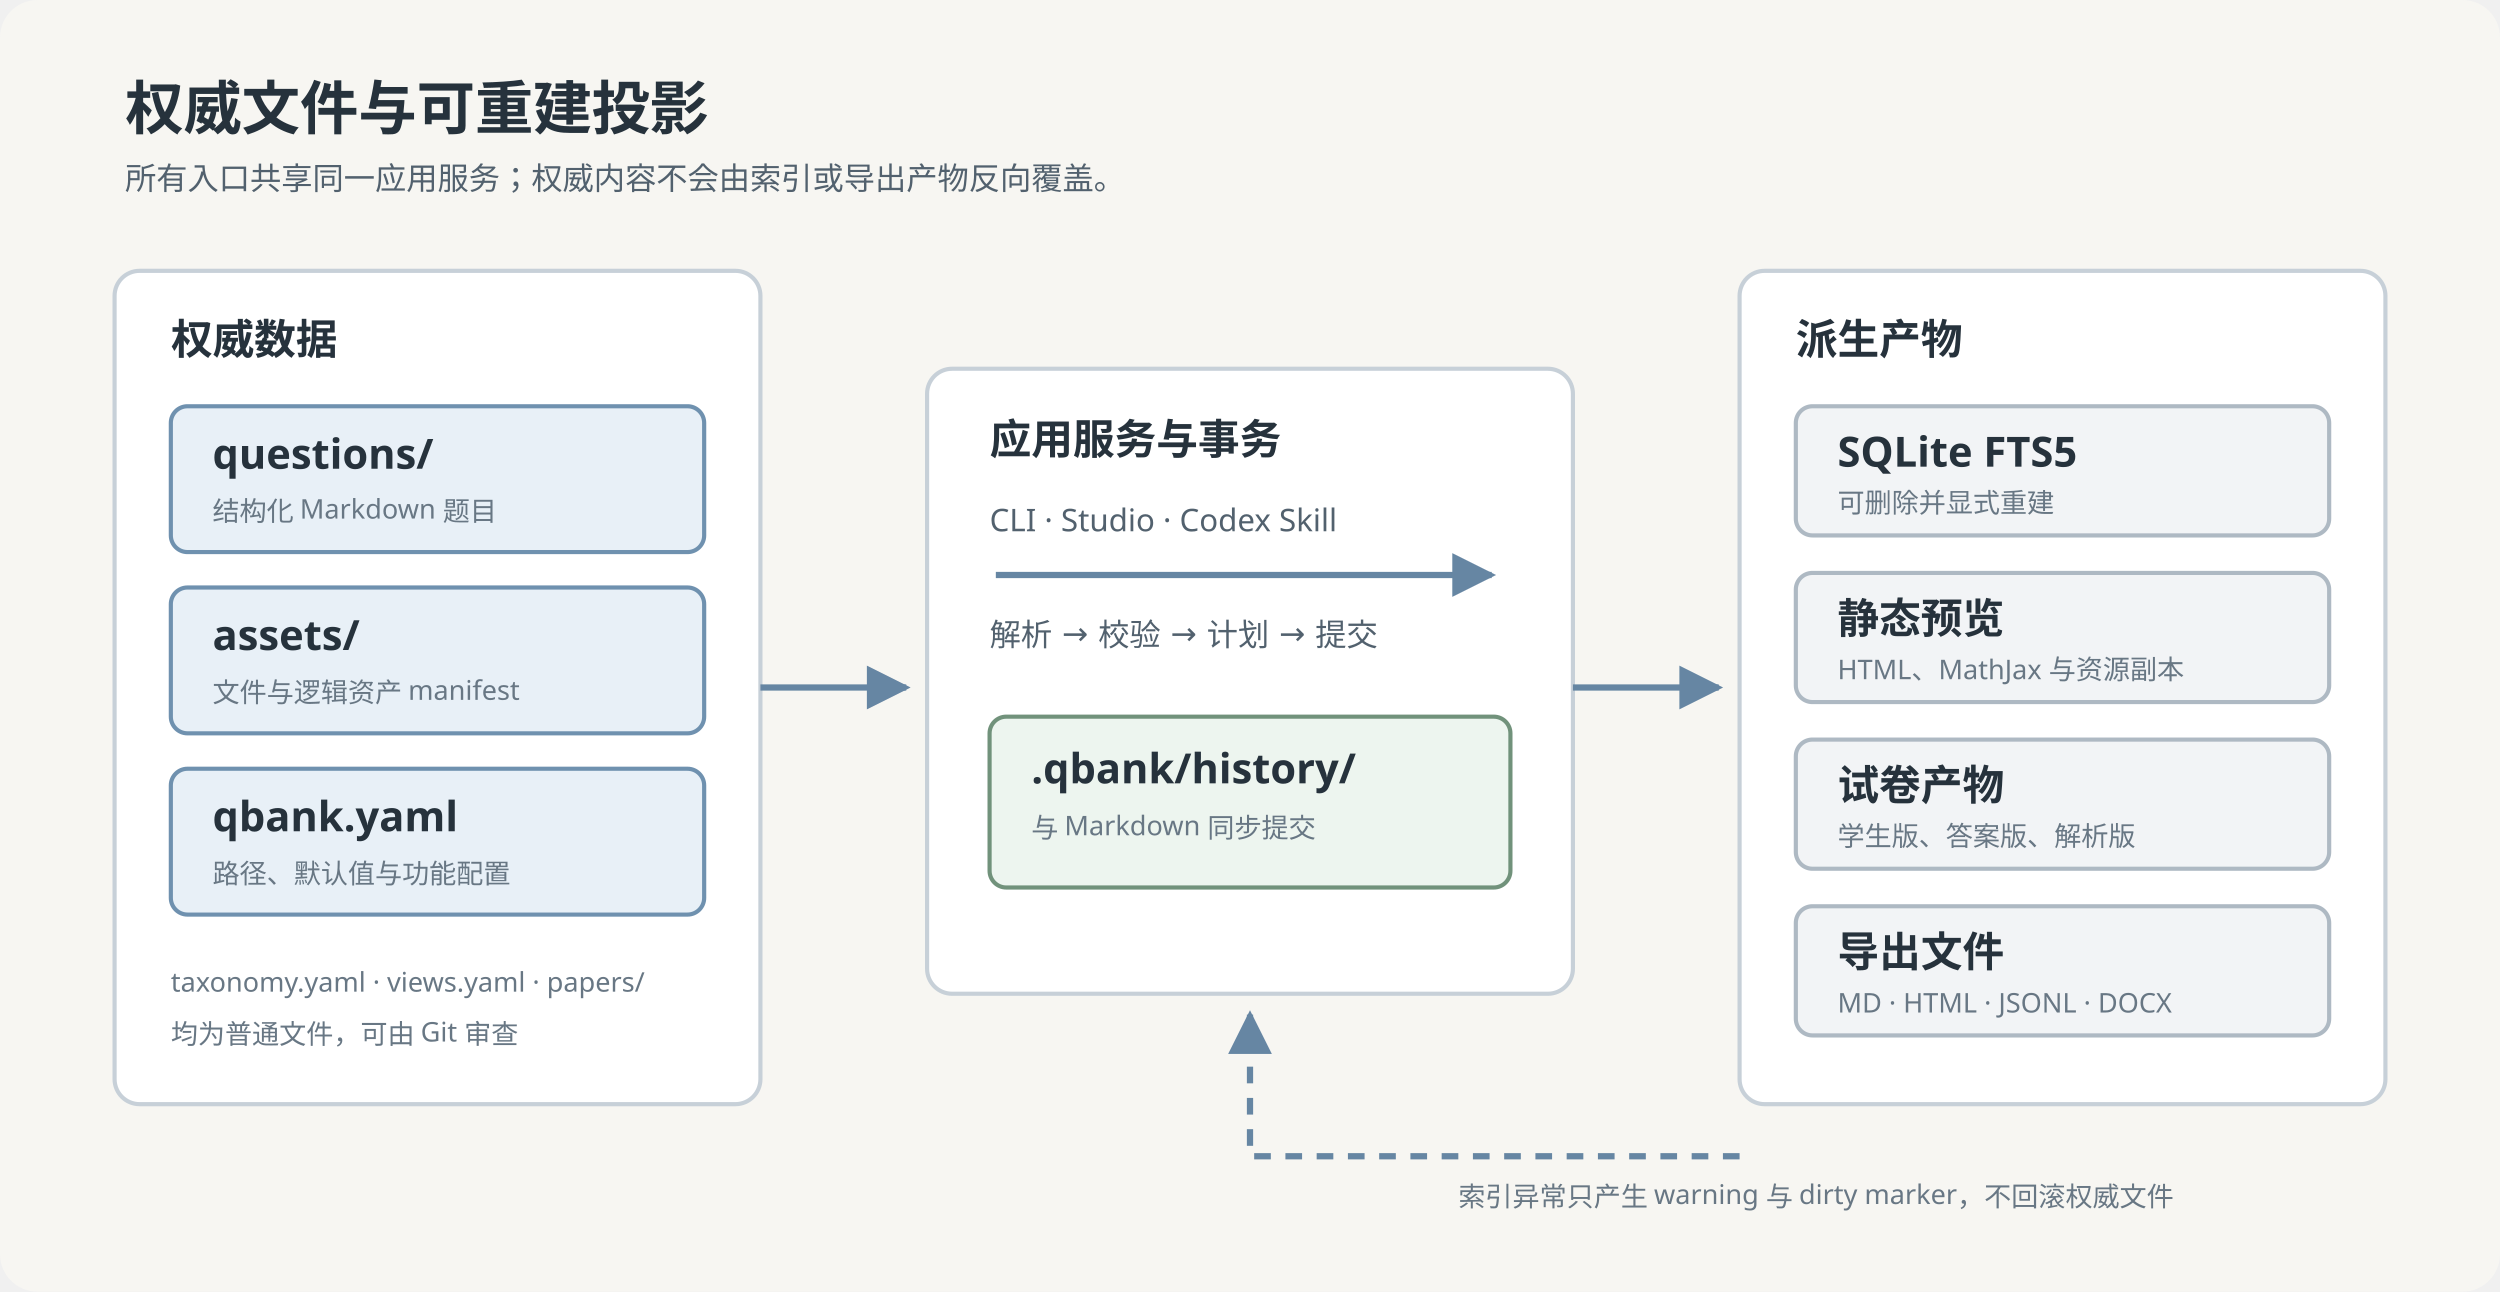
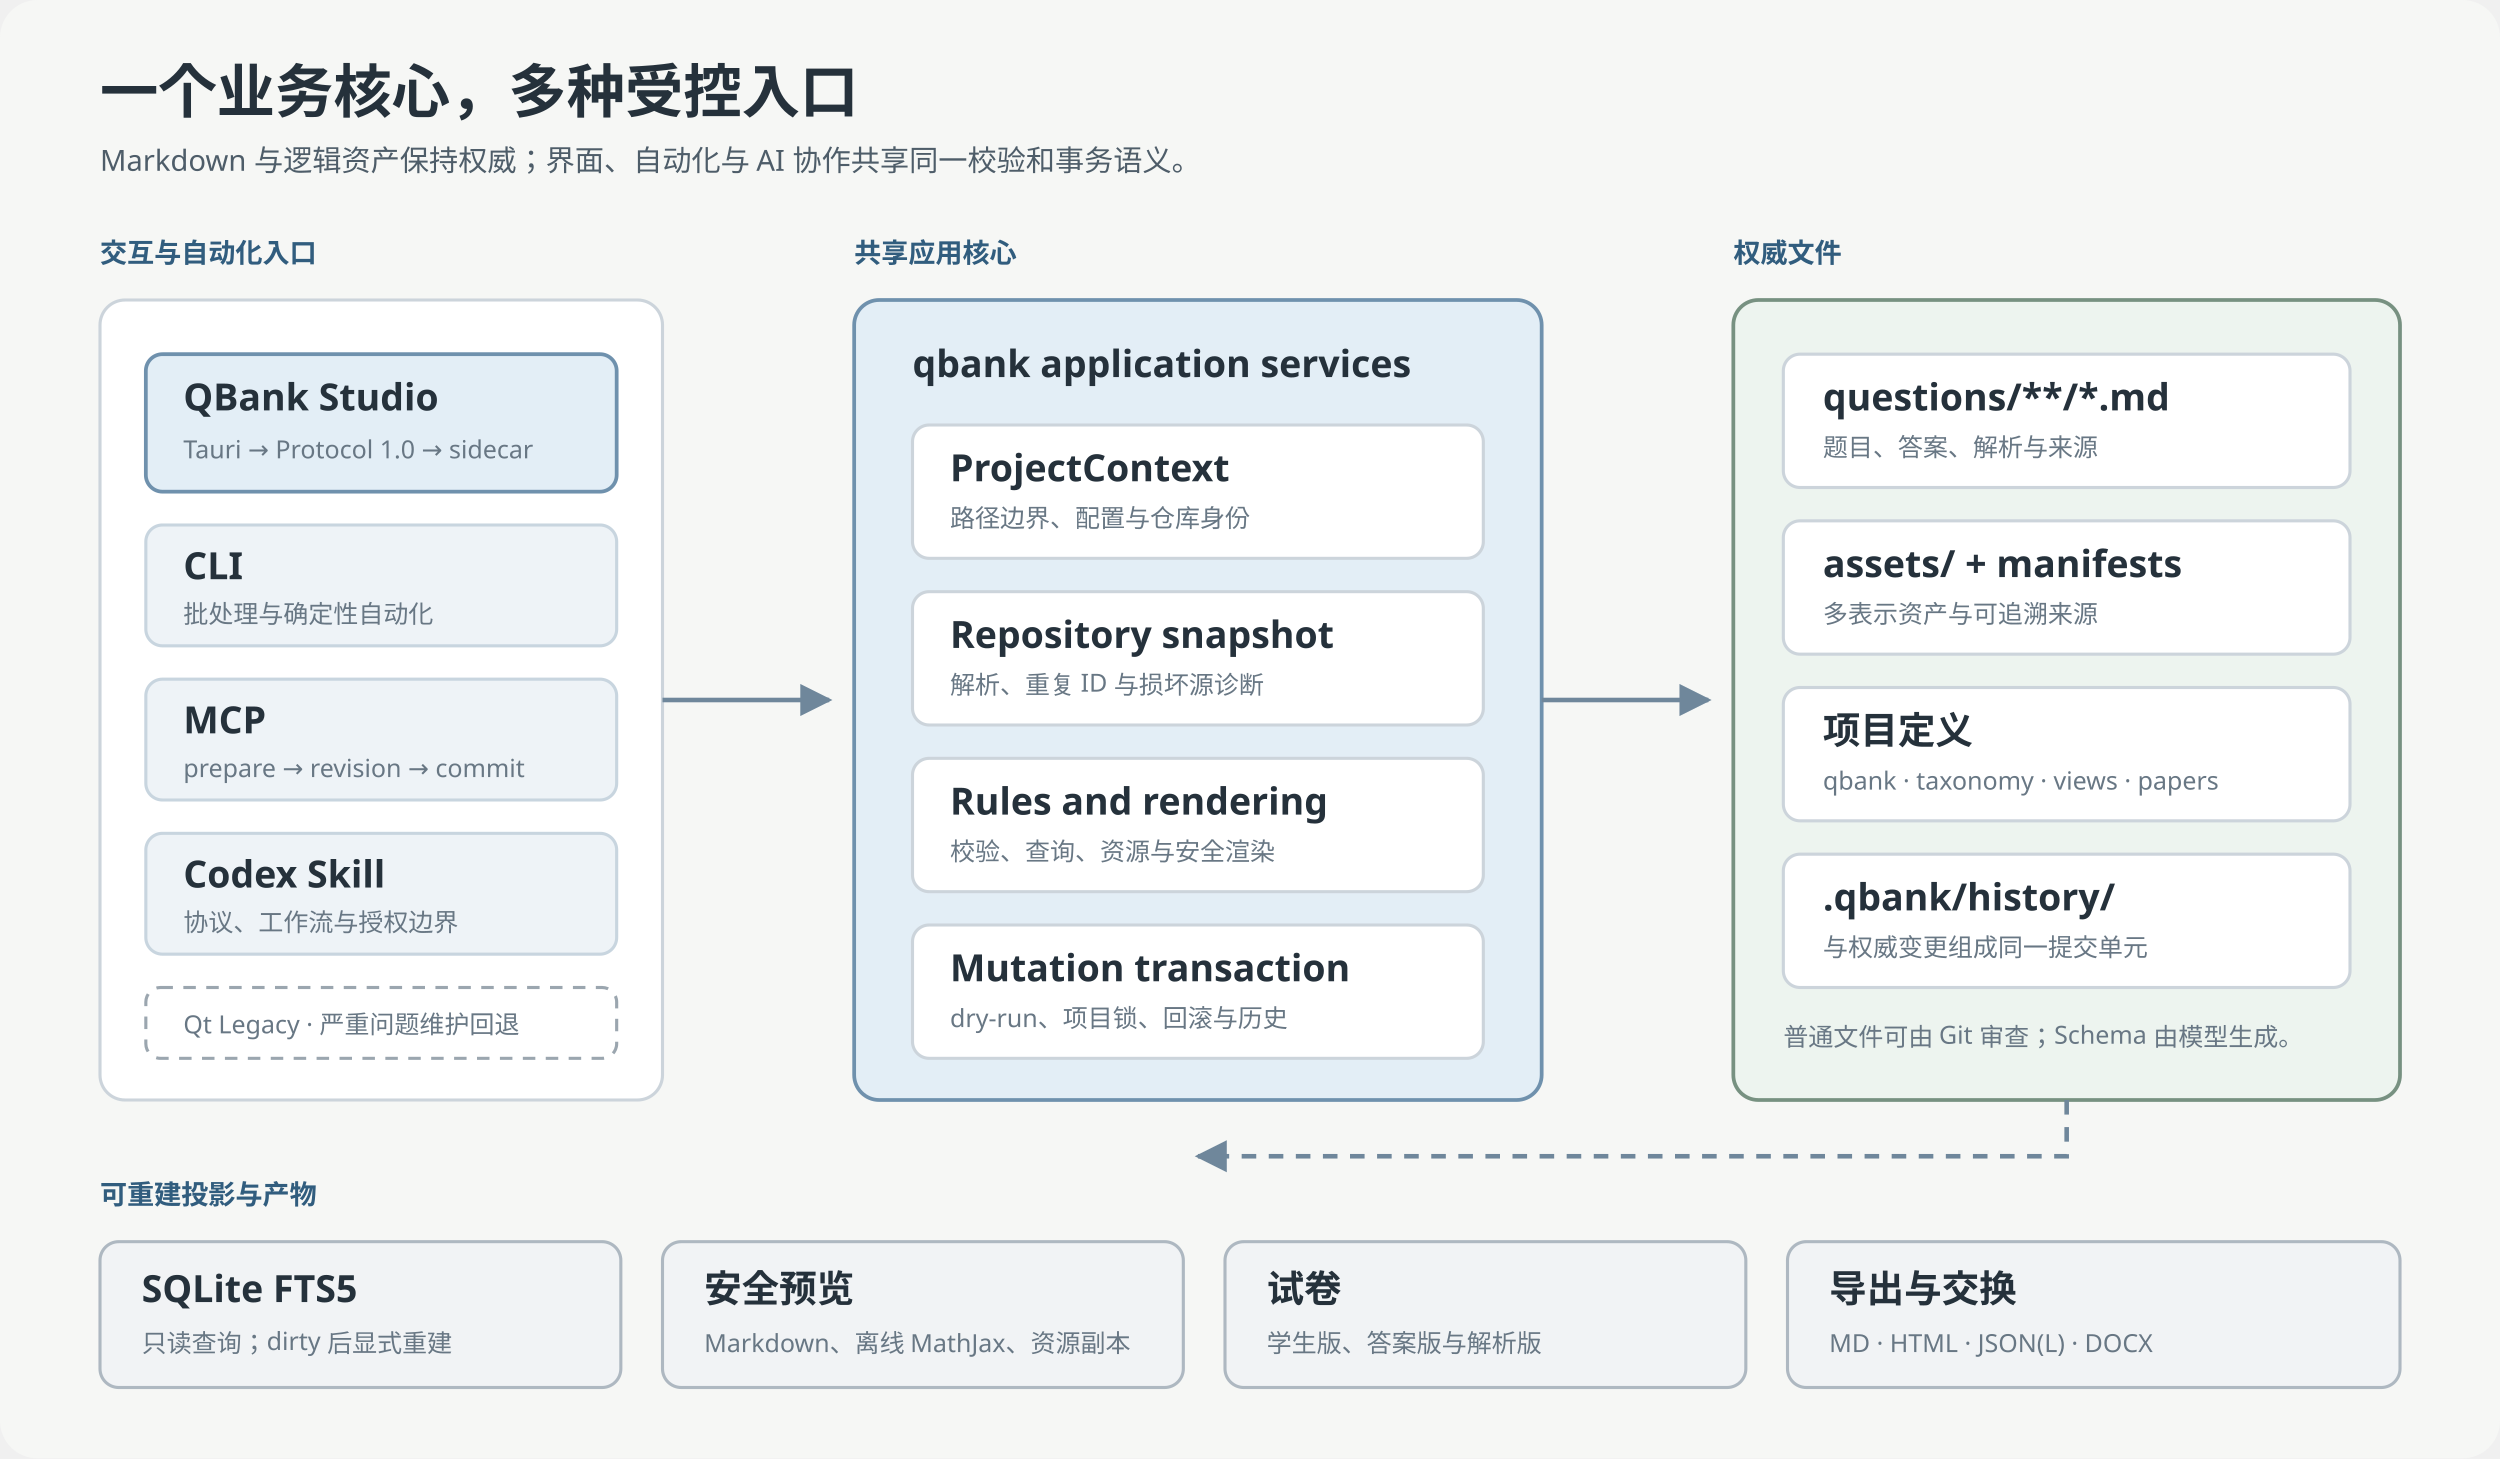
- <svg xmlns="http://www.w3.org/2000/svg" viewBox="0 0 1200 620" role="img" aria-labelledby="title desc">
+ <svg xmlns="http://www.w3.org/2000/svg" viewBox="0 0 1200 700" role="img" aria-labelledby="title desc">
  <defs>
-     <marker id="arrow" viewBox="0 0 10 10" refX="9" refY="5" markerWidth="7" markerHeight="7" orient="auto-start-reverse">
-       <path d="M 0 0 L 10 5 L 0 10 z" fill="#6686a3" />
+     <marker id="arrow" viewBox="0 0 10 10" refX="9" refY="5" markerWidth="7" markerHeight="7" orient="auto">
+       <path d="M0 0 10 5 0 10Z" fill="context-stroke" />
    </marker>
    <style>
-       .canvas{fill:#f7f6f2}.panel{fill:#ffffff;stroke:#c7d0d8;stroke-width:2}.core{fill:#e8f0f7;stroke:#6f91af;stroke-width:2}.derived{fill:#f2f4f6;stroke:#aeb9c3;stroke-width:2}.history{fill:#edf5ef;stroke:#71927b;stroke-width:2}.title{fill:#26323c;font:700 28px 'Segoe UI',sans-serif}.heading{fill:#26323c;font:600 20px 'Segoe UI',sans-serif}.body{fill:#52616e;font:15px 'Segoe UI',sans-serif}.small{fill:#687784;font:13px 'Segoe UI',sans-serif}.arrow{stroke:#6686a3;stroke-width:3;fill:none;marker-end:url(#arrow)}.dash{stroke-dasharray:8 7}
-       @media (prefers-color-scheme:dark){.canvas{fill:#20252b}.panel{fill:#292f36;stroke:#46515c}.core{fill:#263c50;stroke:#6f91af}.derived{fill:#252b31;stroke:#53606c}.history{fill:#27382d;stroke:#71927b}.title,.heading{fill:#eef2f5}.body{fill:#c4cdd5}.small{fill:#aab5bf}}
+       .bg{fill:#f6f7f5}.panel{fill:#fff;stroke:#ccd4db;stroke-width:1.5}.soft{fill:#eef3f7;stroke:#c8d5df;stroke-width:1.5}.accent{fill:#e3eef6;stroke:#6f91ad;stroke-width:1.8}.authority{fill:#edf4ef;stroke:#779181;stroke-width:1.8}.derived{fill:#f1f3f5;stroke:#aeb8c1;stroke-width:1.5}.legacy{fill:none;stroke:#9ba6af;stroke-width:1.5;stroke-dasharray:6 5}.line{fill:none;stroke:#6f879b;stroke-width:2.2;marker-end:url(#arrow)}.dash{stroke-dasharray:7 6}.title{fill:#25313b;font:700 28px 'Segoe UI',sans-serif}.section{fill:#25313b;font:600 18px 'Segoe UI',sans-serif}.body{fill:#4e5d69;font:14px 'Segoe UI',sans-serif}.small{fill:#687784;font:12px 'Segoe UI',sans-serif}.label{fill:#315d7e;font:600 13px 'Segoe UI',sans-serif}
+       @media(prefers-color-scheme:dark){.bg{fill:#1e242a}.panel{fill:#282f36;stroke:#45515b}.soft{fill:#25333f;stroke:#405565}.accent{fill:#294459;stroke:#78a4c7}.authority{fill:#293a31;stroke:#77a087}.derived{fill:#252c32;stroke:#4b5863}.legacy{stroke:#687581}.title,.section{fill:#edf1f4}.body{fill:#c4cdd5}.small{fill:#9eabb6}.label{fill:#9cc3df}.line{stroke:#7f9bb1}}
    </style>
  </defs>
-   <rect class="canvas" width="1200" height="620" rx="18" />
-   <text class="title" x="60" y="62">权威文件与可重建投影</text>
-   <text class="body" x="60" y="91">所有入口共享同一应用服务；权威内容不会由索引或导出产物反向覆盖。</text>
-   <rect class="panel" x="55" y="130" width="310" height="400" rx="12" />
-   <text class="heading" x="82" y="170">权威数据</text>
-   <rect class="core" x="82" y="195" width="256" height="70" rx="8" />
-   <text class="heading" x="102" y="225">questions/</text>
-   <text class="small" x="102" y="250">结构化 Markdown 题目</text>
-   <rect class="core" x="82" y="282" width="256" height="70" rx="8" />
-   <text class="heading" x="102" y="312">assets/</text>
-   <text class="small" x="102" y="337">文件与逻辑资产 manifest</text>
-   <rect class="core" x="82" y="369" width="256" height="70" rx="8" />
-   <text class="heading" x="102" y="399">qbank.yaml</text>
-   <text class="small" x="102" y="424">路径、默认值与功能配置</text>
-   <text class="small" x="82" y="476">taxonomy.yaml · views.yaml · papers/</text>
-   <text class="small" x="82" y="501">均为普通文件，可由 Git 审查</text>
-   <rect class="panel" x="445" y="177" width="310" height="300" rx="12" />
-   <text class="heading" x="475" y="218">应用服务与事务</text>
-   <text class="body" x="475" y="255">CLI · Studio · Codex Skill</text>
-   <path class="arrow" d="M 478 276 H 716" />
-   <text class="body" x="475" y="310">解析 → 校验 → 计划 → 提交</text>
-   <rect class="history" x="475" y="344" width="250" height="82" rx="8" />
-   <text class="heading" x="495" y="376">.qbank/history/</text>
-   <text class="small" x="495" y="402">与 Markdown 同步提交</text>
-   <rect class="panel" x="835" y="130" width="310" height="400" rx="12" />
-   <text class="heading" x="862" y="170">派生产物</text>
-   <rect class="derived" x="862" y="195" width="256" height="62" rx="8" />
-   <text class="heading" x="882" y="224">SQLite FTS5</text>
-   <text class="small" x="882" y="246">可删除并显式重建</text>
-   <rect class="derived" x="862" y="275" width="256" height="62" rx="8" />
-   <text class="heading" x="882" y="304">静态预览</text>
-   <text class="small" x="882" y="326">HTML、MathJax 与资源副本</text>
-   <rect class="derived" x="862" y="355" width="256" height="62" rx="8" />
-   <text class="heading" x="882" y="384">试卷产物</text>
-   <text class="small" x="882" y="406">学生版、答案版、解析版</text>
-   <rect class="derived" x="862" y="435" width="256" height="62" rx="8" />
-   <text class="heading" x="882" y="464">导出文件</text>
-   <text class="small" x="882" y="486">MD · HTML · JSONL · DOCX</text>
-   <path class="arrow" d="M 365 330 H 435" />
-   <path class="arrow" d="M 755 330 H 825" />
-   <path class="arrow dash" d="M 835 555 H 600 V 487" />
-   <text class="small" x="700" y="579">索引异常只产生 warning 与 dirty marker，不回滚权威文件</text>
+   <rect class="bg" width="1200" height="700" rx="18" />
+   <text class="title" x="48" y="54">一个业务核心，多种受控入口</text>
+   <text class="body" x="48" y="82">Markdown 与逻辑资产保持权威；界面、自动化与 AI 协作共享同一校验和事务语义。</text>
+   <text class="label" x="48" y="126">交互与自动化入口</text>
+   <rect class="panel" x="48" y="144" width="270" height="384" rx="12" />
+   <rect class="accent" x="70" y="170" width="226" height="66" rx="8" />
+   <text class="section" x="88" y="197">QBank Studio</text>
+   <text class="small" x="88" y="220">Tauri → Protocol 1.0 → sidecar</text>
+   <rect class="soft" x="70" y="252" width="226" height="58" rx="8" />
+   <text class="section" x="88" y="278">CLI</text>
+   <text class="small" x="88" y="299">批处理与确定性自动化</text>
+   <rect class="soft" x="70" y="326" width="226" height="58" rx="8" />
+   <text class="section" x="88" y="352">MCP</text>
+   <text class="small" x="88" y="373">prepare → revision → commit</text>
+   <rect class="soft" x="70" y="400" width="226" height="58" rx="8" />
+   <text class="section" x="88" y="426">Codex Skill</text>
+   <text class="small" x="88" y="447">协议、工作流与授权边界</text>
+   <rect class="legacy" x="70" y="474" width="226" height="34" rx="7" />
+   <text class="small" x="88" y="496">Qt Legacy · 严重问题维护回退</text>
+   <text class="label" x="410" y="126">共享应用核心</text>
+   <rect class="accent" x="410" y="144" width="330" height="384" rx="12" />
+   <text class="section" x="438" y="181">qbank application services</text>
+   <rect class="panel" x="438" y="204" width="274" height="64" rx="8" />
+   <text class="section" x="456" y="231">ProjectContext</text>
+   <text class="small" x="456" y="253">路径边界、配置与仓库身份</text>
+   <rect class="panel" x="438" y="284" width="274" height="64" rx="8" />
+   <text class="section" x="456" y="311">Repository snapshot</text>
+   <text class="small" x="456" y="333">解析、重复 ID 与损坏源诊断</text>
+   <rect class="panel" x="438" y="364" width="274" height="64" rx="8" />
+   <text class="section" x="456" y="391">Rules and rendering</text>
+   <text class="small" x="456" y="413">校验、查询、资源与安全渲染</text>
+   <rect class="panel" x="438" y="444" width="274" height="64" rx="8" />
+   <text class="section" x="456" y="471">Mutation transaction</text>
+   <text class="small" x="456" y="493">dry-run、项目锁、回滚与历史</text>
+   <text class="label" x="832" y="126">权威文件</text>
+   <rect class="authority" x="832" y="144" width="320" height="384" rx="12" />
+   <rect class="panel" x="856" y="170" width="272" height="64" rx="8" />
+   <text class="section" x="875" y="197">questions/**/*.md</text>
+   <text class="small" x="875" y="219">题目、答案、解析与来源</text>
+   <rect class="panel" x="856" y="250" width="272" height="64" rx="8" />
+   <text class="section" x="875" y="277">assets/ + manifests</text>
+   <text class="small" x="875" y="299">多表示资产与可追溯来源</text>
+   <rect class="panel" x="856" y="330" width="272" height="64" rx="8" />
+   <text class="section" x="875" y="357">项目定义</text>
+   <text class="small" x="875" y="379">qbank · taxonomy · views · papers</text>
+   <rect class="panel" x="856" y="410" width="272" height="64" rx="8" />
+   <text class="section" x="875" y="437">.qbank/history/</text>
+   <text class="small" x="875" y="459">与权威变更组成同一提交单元</text>
+   <text class="small" x="856" y="502">普通文件可由 Git 审查；Schema 由模型生成。</text>
+   <path class="line" d="M318 336H398" />
+   <path class="line" d="M740 336H820" />
+   <text class="label" x="48" y="578">可重建投影与产物</text>
+   <path class="line dash" d="M992 528V555H575" />
+   <rect class="derived" x="48" y="596" width="250" height="70" rx="9" />
+   <text class="section" x="68" y="625">SQLite FTS5</text>
+   <text class="small" x="68" y="649">只读查询；dirty 后显式重建</text>
+   <rect class="derived" x="318" y="596" width="250" height="70" rx="9" />
+   <text class="section" x="338" y="625">安全预览</text>
+   <text class="small" x="338" y="649">Markdown、离线 MathJax、资源副本</text>
+   <rect class="derived" x="588" y="596" width="250" height="70" rx="9" />
+   <text class="section" x="608" y="625">试卷</text>
+   <text class="small" x="608" y="649">学生版、答案版与解析版</text>
+   <rect class="derived" x="858" y="596" width="294" height="70" rx="9" />
+   <text class="section" x="878" y="625">导出与交换</text>
+   <text class="small" x="878" y="649">MD · HTML · JSON(L) · DOCX</text>
</svg>
